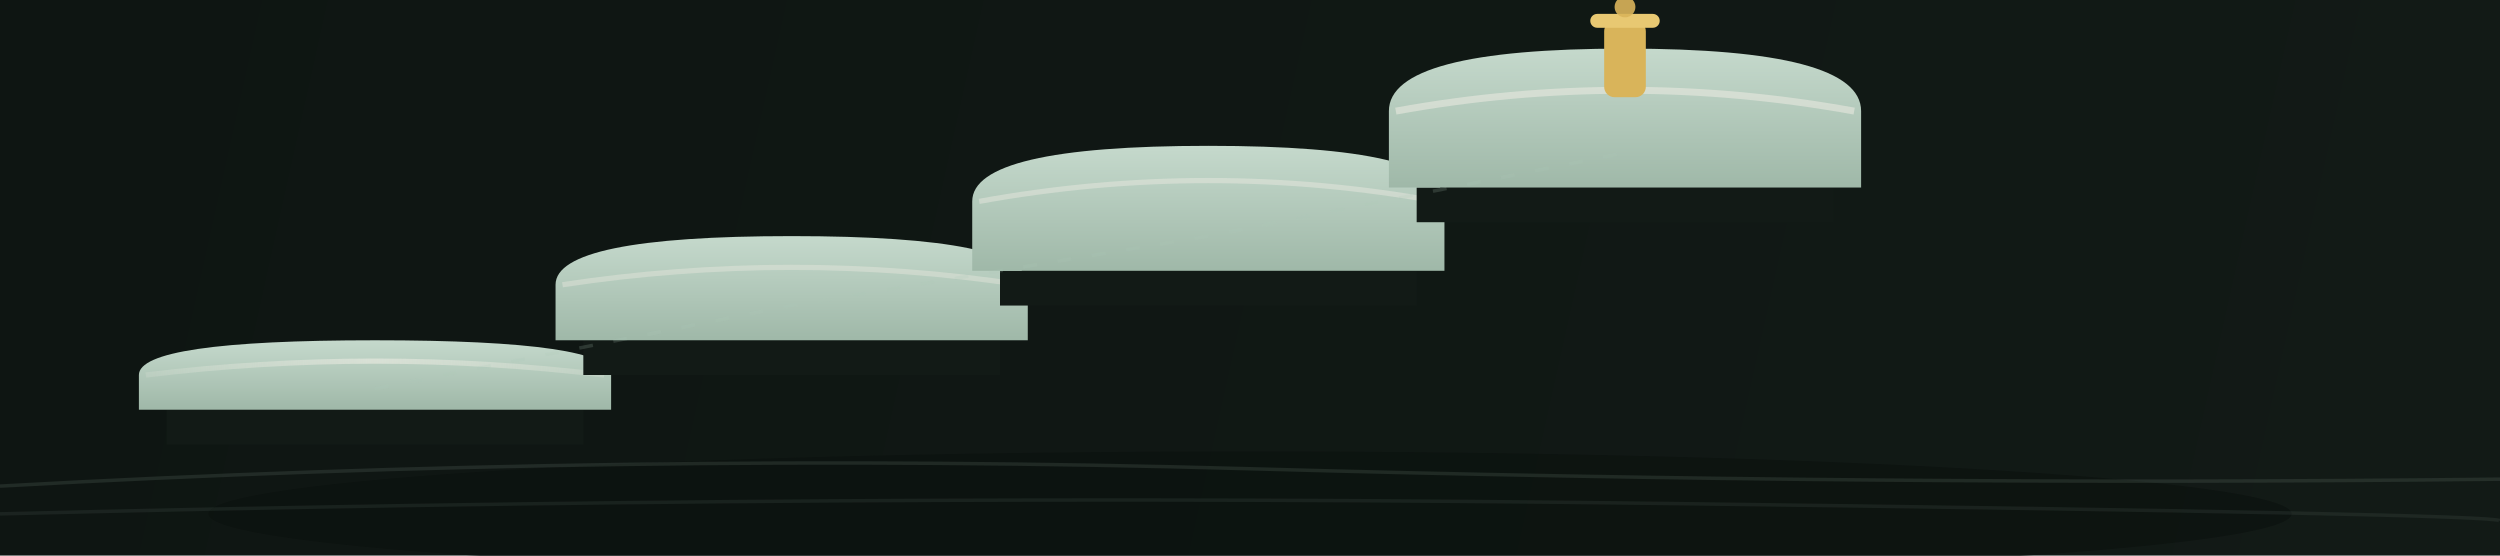
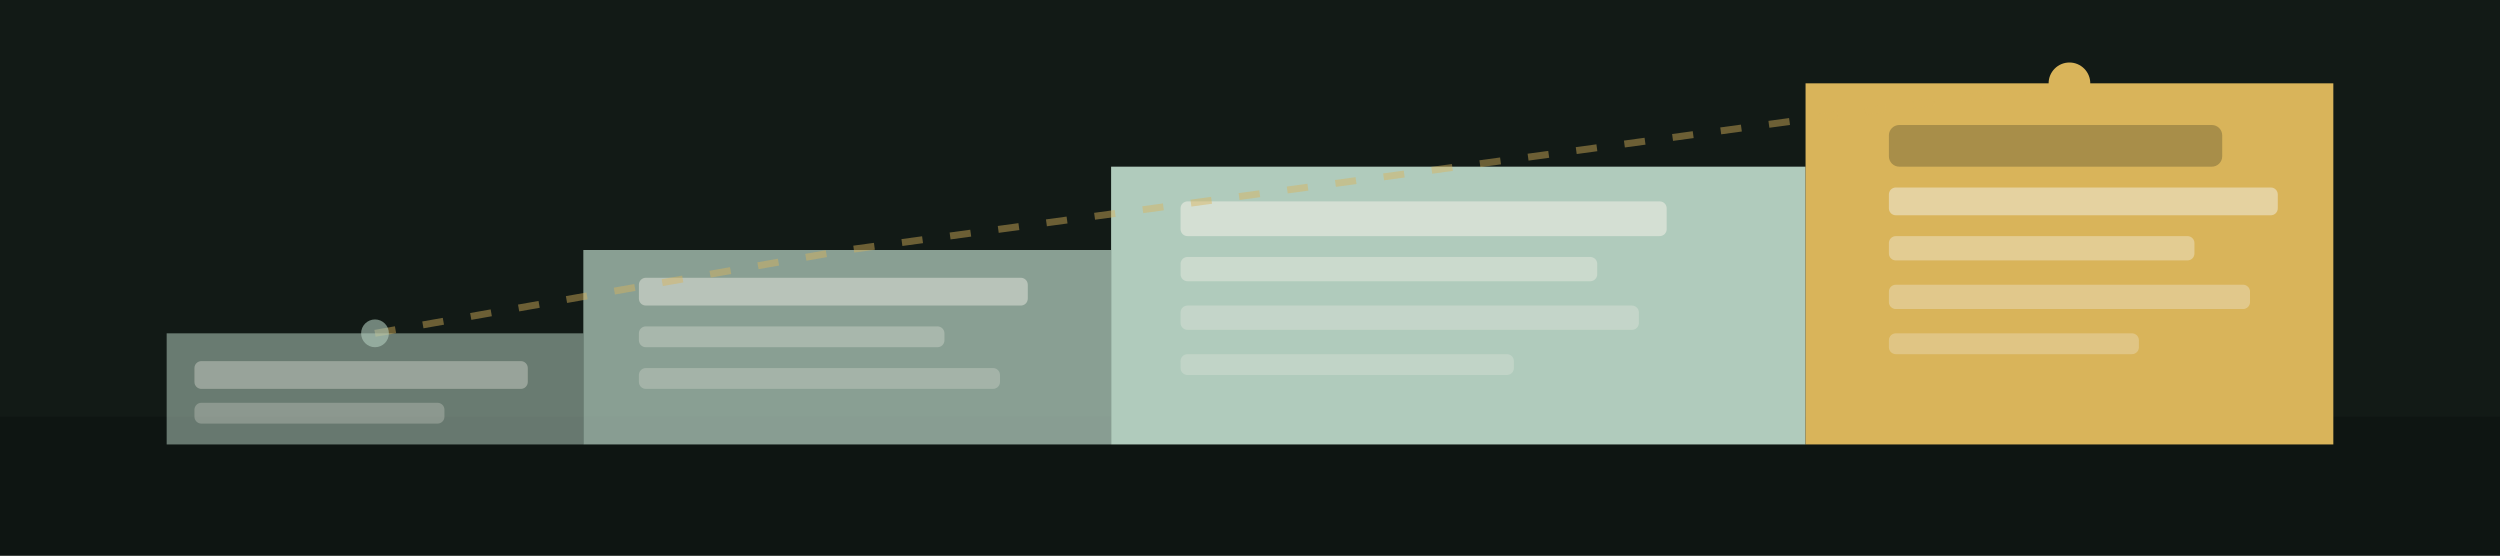
<svg xmlns="http://www.w3.org/2000/svg" viewBox="0 0 720 160" width="720" height="160">
-   <defs>
-     <linearGradient id="bg" x1="0" y1="0" x2="720" y2="160" gradientUnits="userSpaceOnUse">
-       <stop offset="0" stop-color="#0E1512" />
-       <stop offset="1" stop-color="#121A16" />
-     </linearGradient>
-     <linearGradient id="sageFace" x1="0" y1="0" x2="0" y2="1">
-       <stop offset="0" stop-color="#C5D9CC" />
-       <stop offset="1" stop-color="#9FB8A8" />
-     </linearGradient>
-     <linearGradient id="creamRim" x1="0" y1="0" x2="1" y2="0">
-       <stop offset="0" stop-color="#F2EFE6" stop-opacity="0.15" />
-       <stop offset="0.5" stop-color="#F2EFE6" stop-opacity="0.55" />
-       <stop offset="1" stop-color="#F2EFE6" stop-opacity="0.2" />
-     </linearGradient>
-   </defs>
-   <rect width="720" height="160" fill="url(#bg)" />
-   <ellipse cx="360" cy="148" rx="300" ry="18" fill="#0A100D" opacity="0.6" />
-   <path fill="#121A16" d="M48 118 L48 128 L168 128 L168 118 Z" />
-   <path fill="url(#sageFace)" d="M40 108 L40 118 L176 118 L176 108 Q176 98 108 98 Q40 98 40 108 Z" />
-   <path fill="none" stroke="url(#creamRim)" stroke-width="1.5" d="M42 108 Q108 100 174 108" />
-   <path fill="#121A16" d="M168 98 L168 108 L288 108 L288 98 Z" />
-   <path fill="url(#sageFace)" d="M160 82 L160 98 L296 98 L296 82 Q296 68 228 68 Q160 68 160 82 Z" />
-   <path fill="none" stroke="#F2EFE6" stroke-opacity="0.35" stroke-width="1.5" d="M162 82 Q228 72 294 82" />
-   <path fill="#121A16" d="M288 78 L288 88 L408 88 L408 78 Z" />
-   <path fill="url(#sageFace)" d="M280 58 L280 78 L416 78 L416 58 Q416 42 348 42 Q280 42 280 58 Z" />
-   <path fill="none" stroke="#F2EFE6" stroke-opacity="0.4" stroke-width="1.5" d="M282 58 Q348 46 414 58" />
-   <path fill="#121A16" d="M408 54 L408 64 L528 64 L528 54 Z" />
-   <path fill="url(#sageFace)" d="M400 32 L400 54 L536 54 L536 32 Q536 14 468 14 Q400 14 400 32 Z" />
-   <path fill="none" stroke="#F2EFE6" stroke-opacity="0.5" stroke-width="2" d="M402 32 Q468 20 534 32" />
-   <rect x="462" y="6" width="12" height="22" rx="3" fill="#D9B45A" />
-   <rect x="458" y="4" width="20" height="4" rx="2" fill="#E8C872" />
-   <circle cx="468" cy="2" r="3" fill="#D9B45A" opacity="0.9" />
-   <path fill="none" stroke="#B0CBBC" stroke-opacity="0.12" stroke-width="1" d="M0 140 Q180 130 360 135 T720 138" />
-   <path fill="none" stroke="#B0CBBC" stroke-opacity="0.08" stroke-width="1" d="M0 148 Q240 142 480 145 T720 150" />
-   <path fill="none" stroke="#B0CBBC" stroke-opacity="0.18" stroke-width="1" stroke-dasharray="4 6" d="M108 112 L228 88 L348 68 L468 44" />
+   <rect width="720" height="160" fill="#121A16" />
+   <rect x="0" y="120" width="720" height="40" fill="#0E1512" />
+   <path d="M 48 128 L 168 128 L 168 96 L 48 96 Z" fill="#B0CBBC" opacity="0.55" />
+   <rect x="56" y="104" width="96" height="8" rx="2" fill="#F2EFE6" opacity="0.35" />
+   <rect x="56" y="116" width="72" height="6" rx="2" fill="#F2EFE6" opacity="0.25" />
+   <path d="M 168 128 L 320 128 L 320 72 L 168 72 Z" fill="#B0CBBC" opacity="0.75" />
+   <rect x="184" y="80" width="112" height="8" rx="2" fill="#F2EFE6" opacity="0.45" />
+   <rect x="184" y="94" width="88" height="6" rx="2" fill="#F2EFE6" opacity="0.3" />
+   <rect x="184" y="106" width="104" height="6" rx="2" fill="#F2EFE6" opacity="0.25" />
+   <path d="M 320 128 L 520 128 L 520 48 L 320 48 Z" fill="#B0CBBC" />
+   <rect x="340" y="58" width="140" height="10" rx="2" fill="#F2EFE6" opacity="0.55" />
+   <rect x="340" y="74" width="120" height="7" rx="2" fill="#F2EFE6" opacity="0.4" />
+   <rect x="340" y="88" width="132" height="7" rx="2" fill="#F2EFE6" opacity="0.3" />
+   <rect x="340" y="102" width="96" height="6" rx="2" fill="#F2EFE6" opacity="0.25" />
+   <path d="M 520 128 L 672 128 L 672 24 L 520 24 Z" fill="#D9B45A" />
+   <rect x="544" y="36" width="96" height="12" rx="3" fill="#121A16" opacity="0.25" />
+   <rect x="544" y="54" width="112" height="8" rx="2" fill="#F2EFE6" opacity="0.5" />
+   <rect x="544" y="68" width="88" height="7" rx="2" fill="#F2EFE6" opacity="0.4" />
+   <rect x="544" y="82" width="104" height="7" rx="2" fill="#F2EFE6" opacity="0.35" />
+   <rect x="544" y="96" width="72" height="6" rx="2" fill="#F2EFE6" opacity="0.3" />
+   <path d="M 108 96 L 244 72 L 420 48 L 596 24" fill="none" stroke="#D9B45A" stroke-width="2" stroke-dasharray="6 8" opacity="0.45" />
+   <circle cx="596" cy="24" r="6" fill="#D9B45A" />
+   <circle cx="108" cy="96" r="4" fill="#B0CBBC" opacity="0.6" />
</svg>
